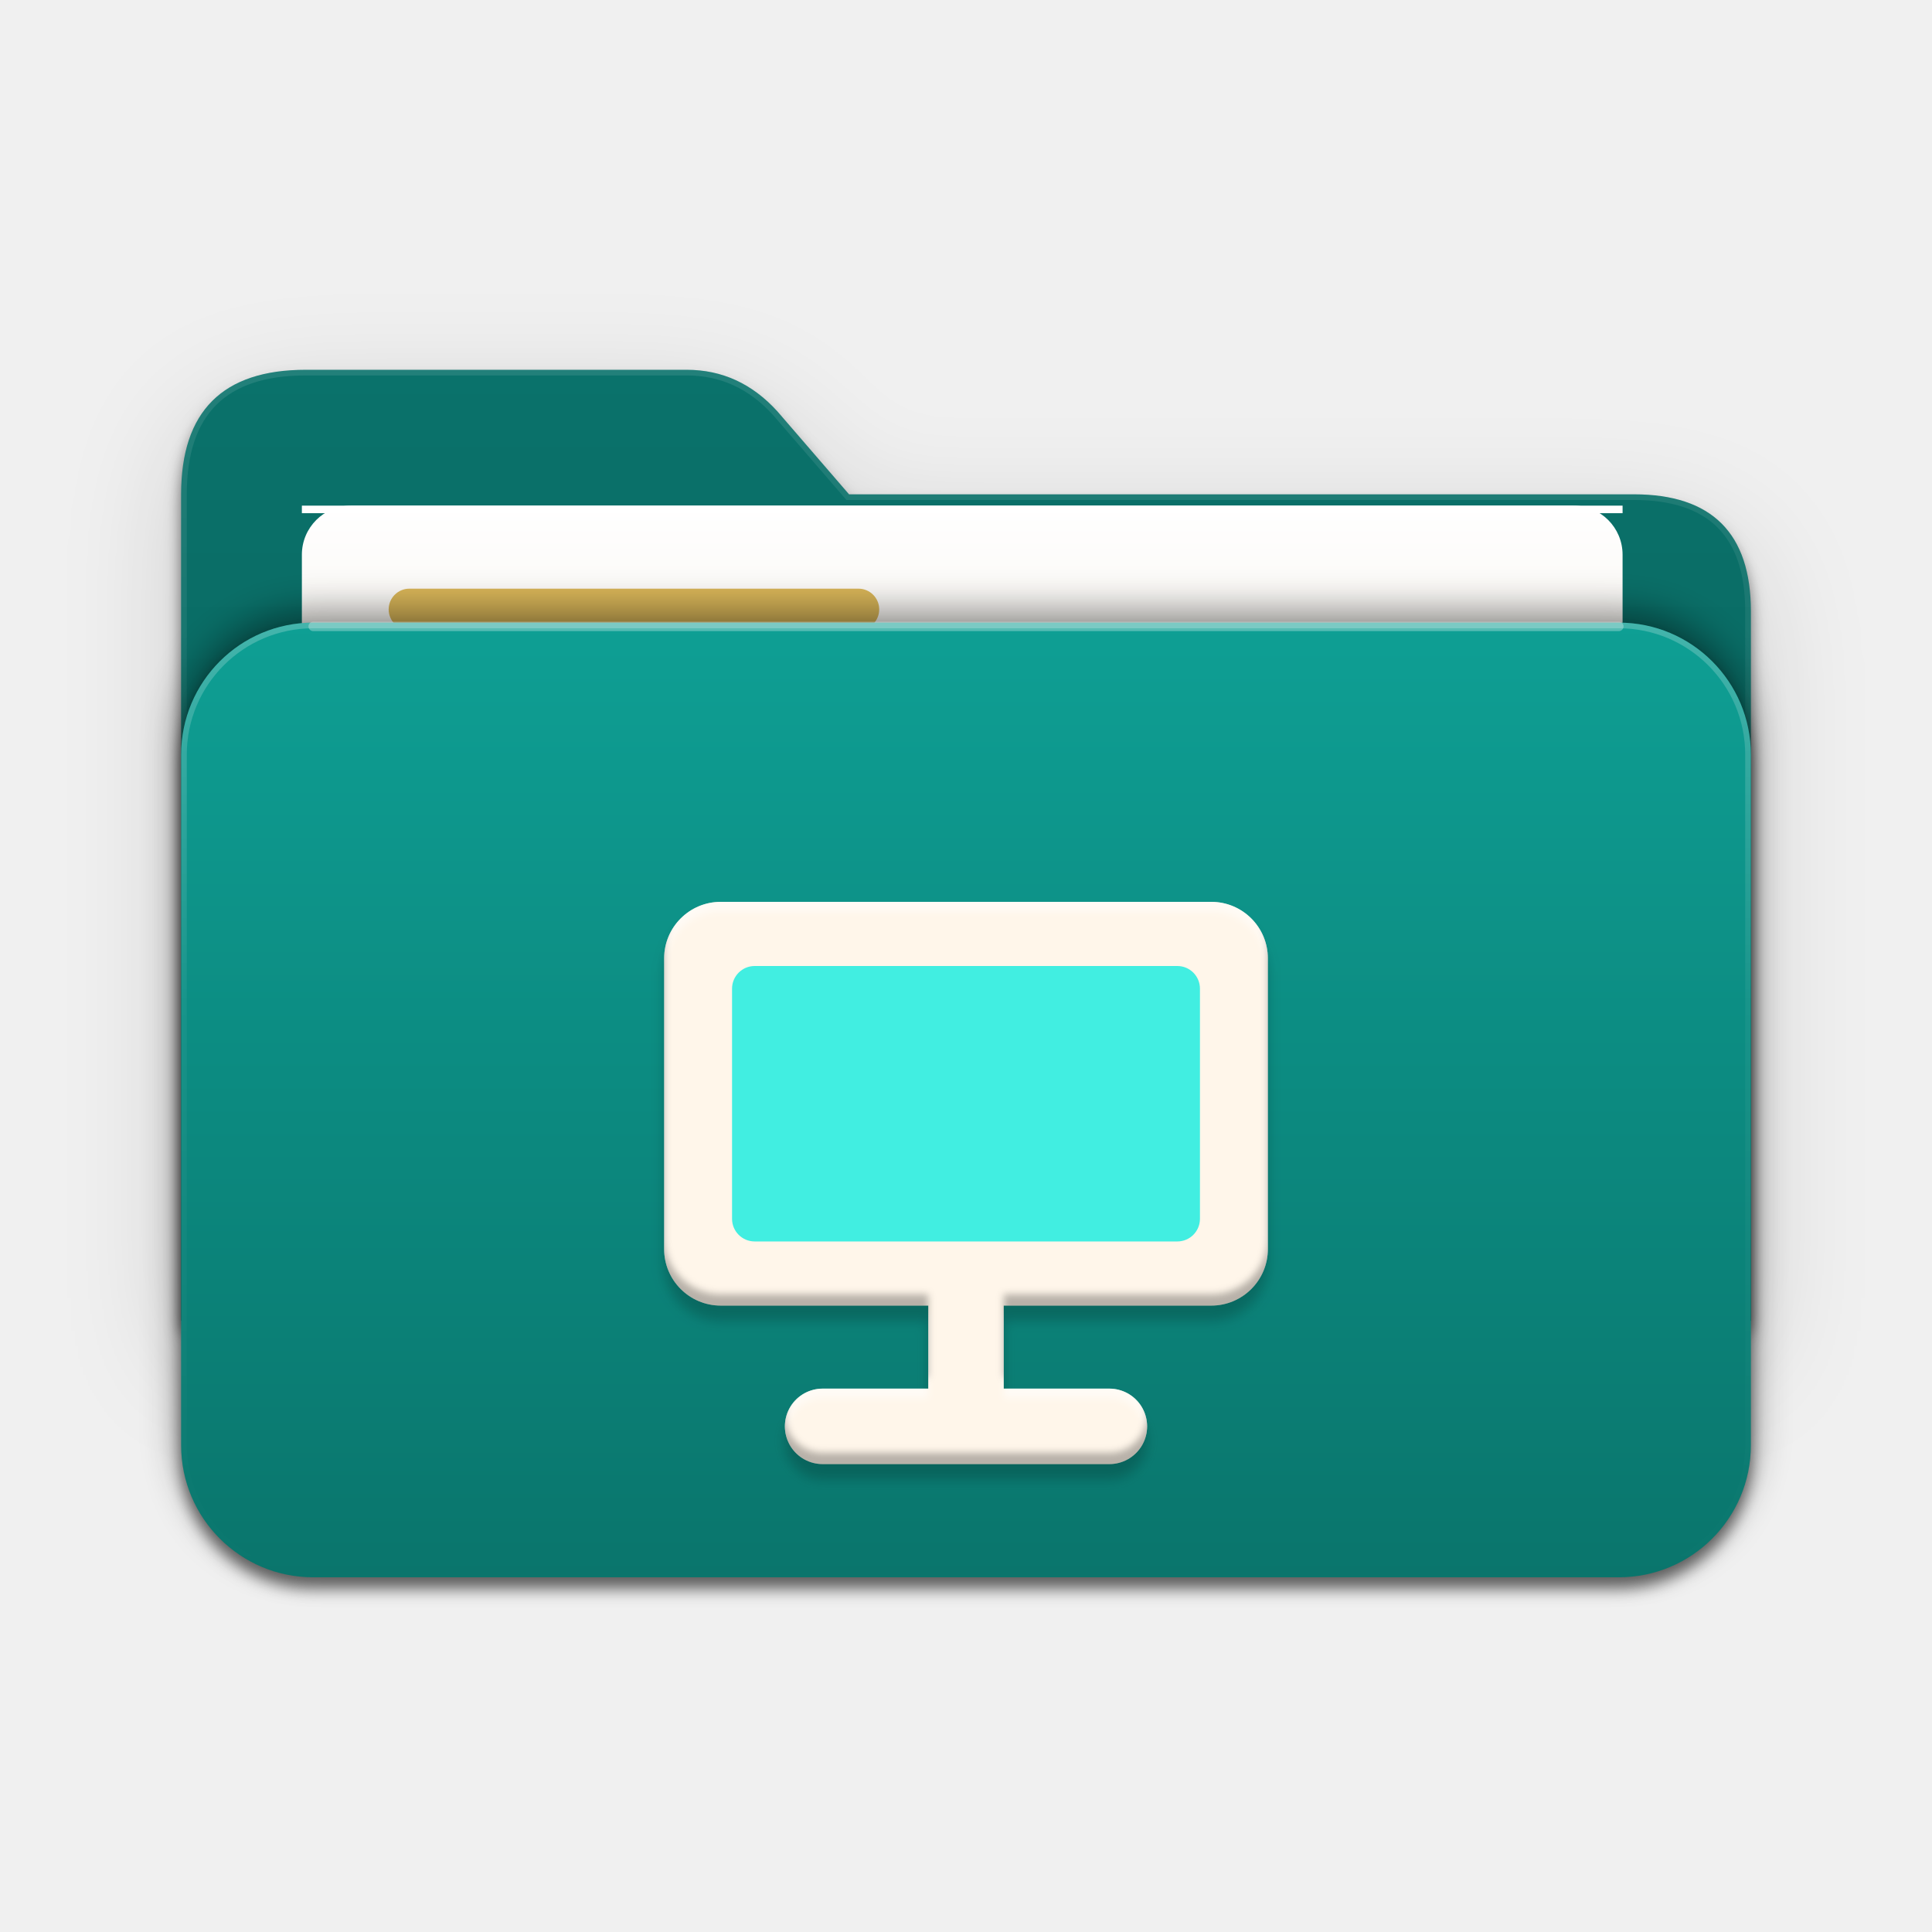
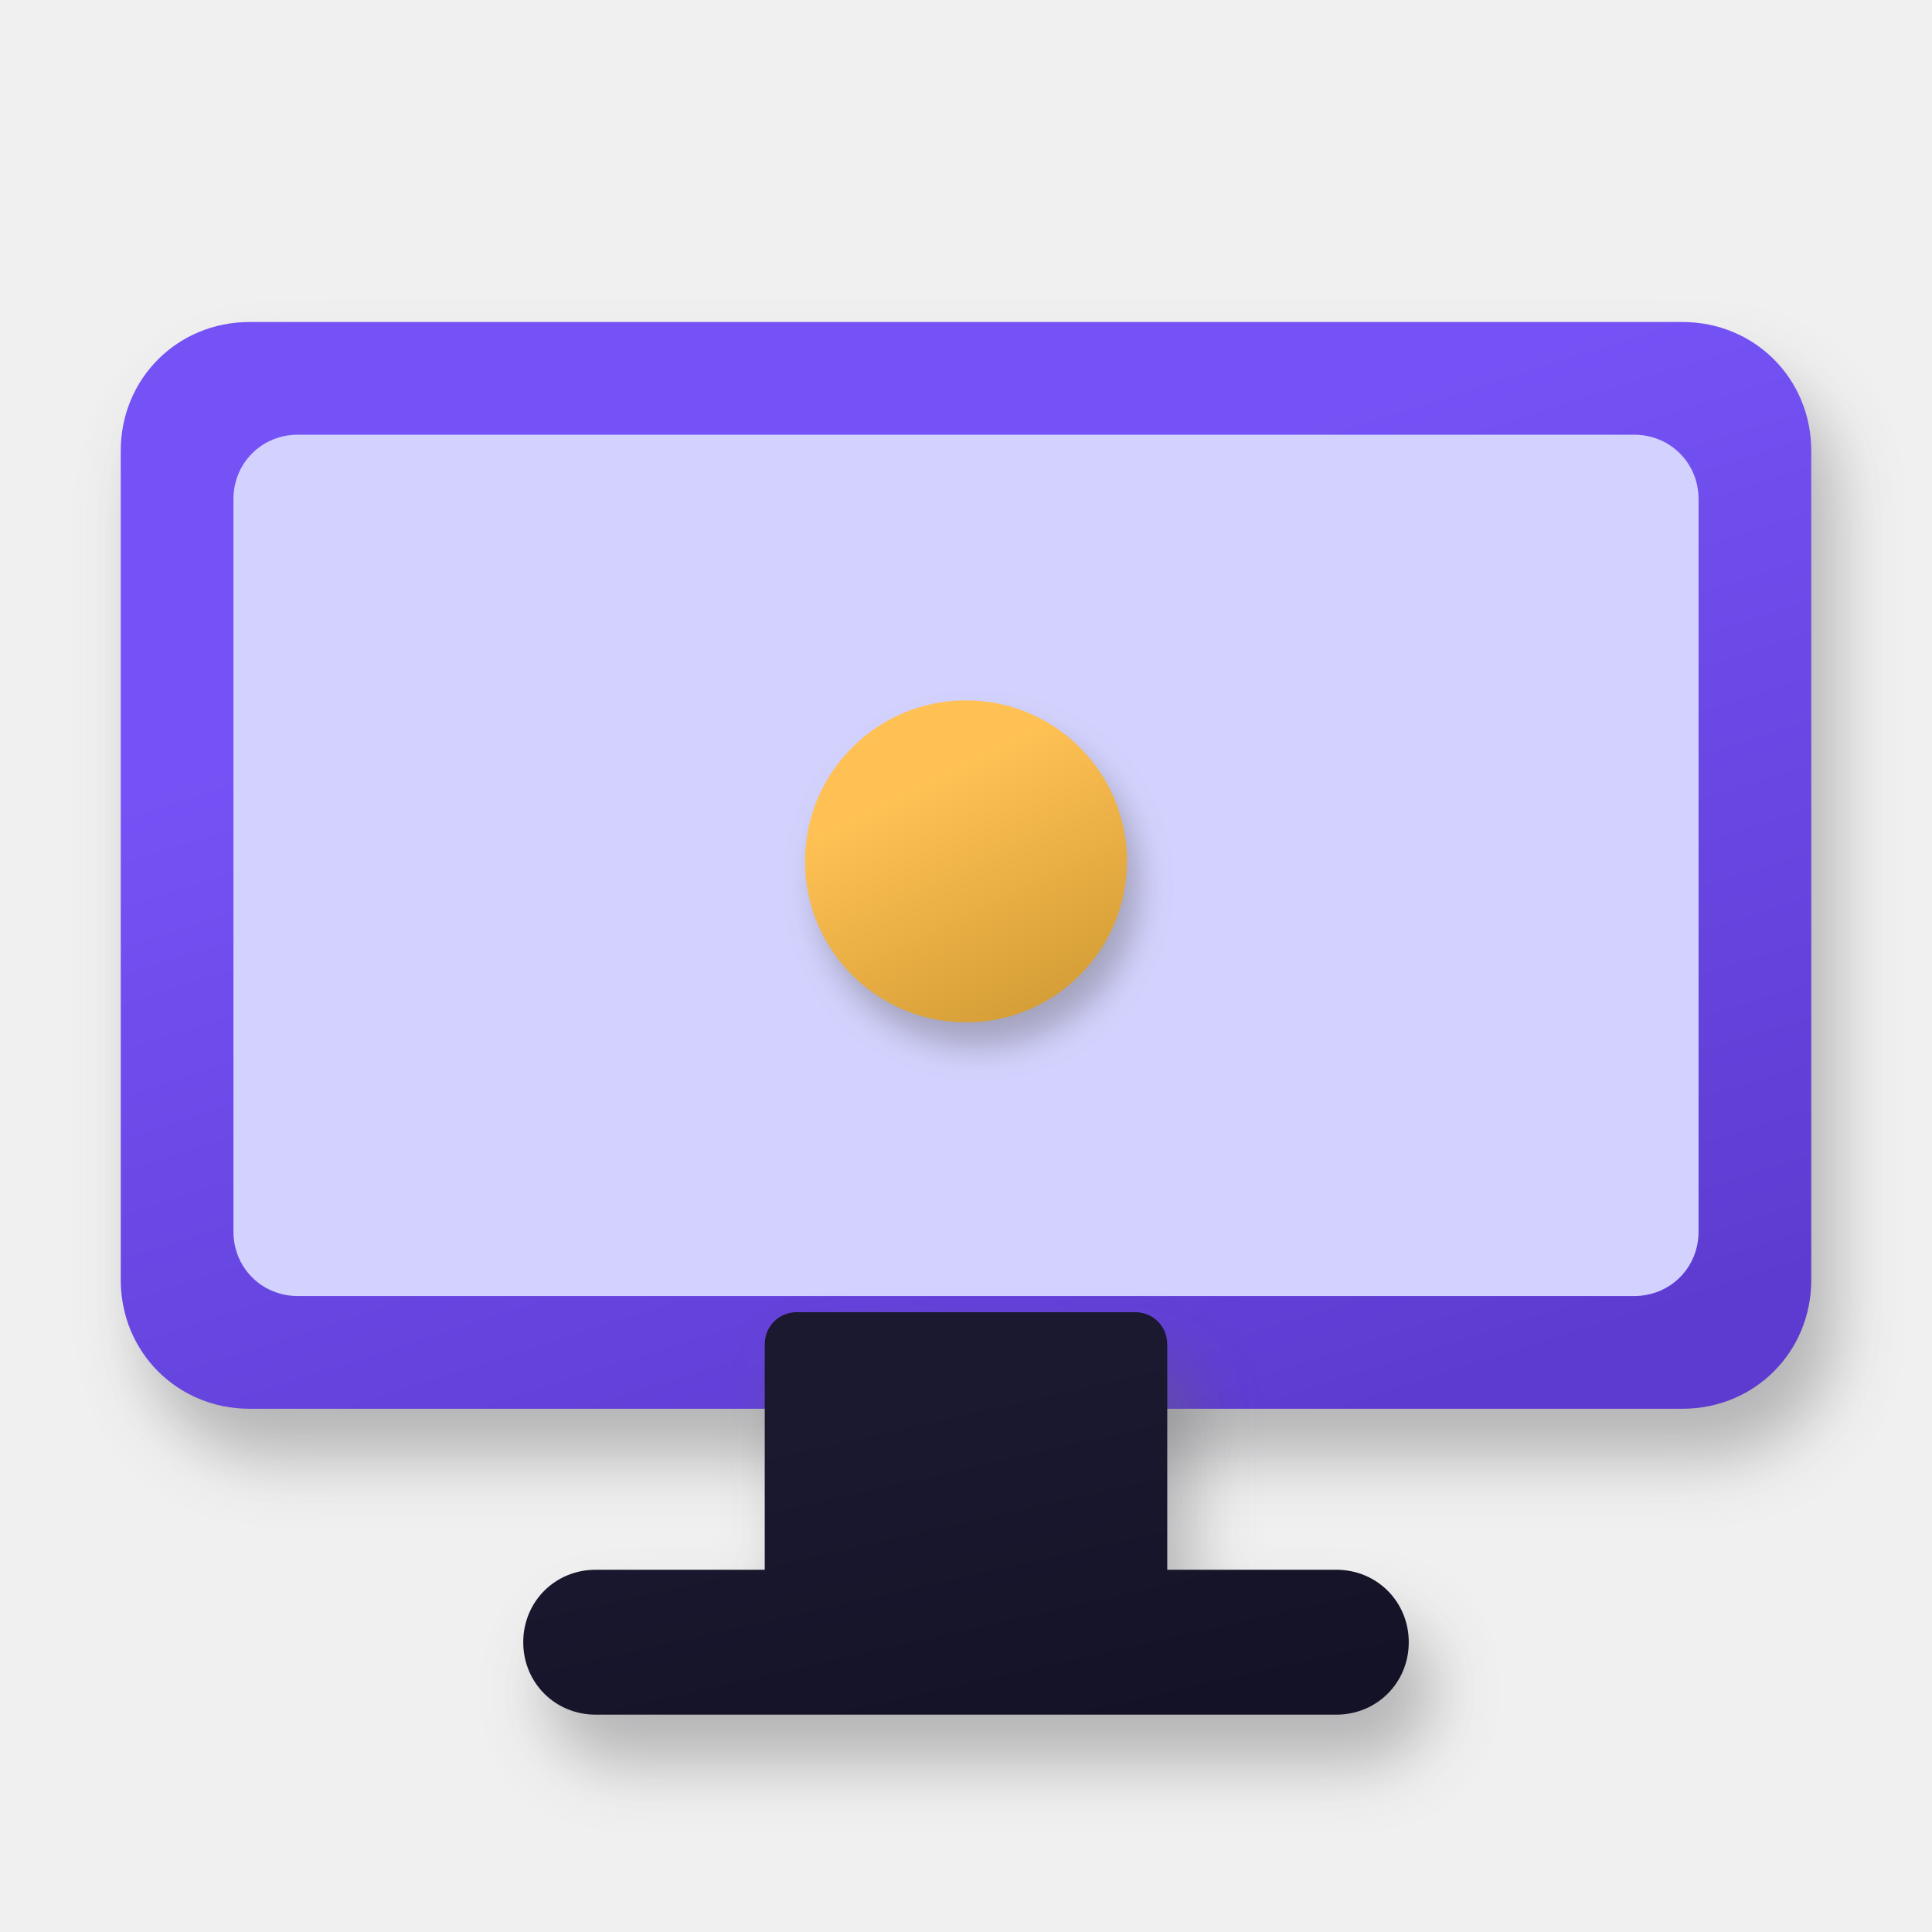
<svg xmlns="http://www.w3.org/2000/svg" viewBox="0 0 1024 1024" width="1024" height="1024">
  <defs>
-     <filter id="b0" filterUnits="userSpaceOnUse" x="-100" y="-100" width="1224" height="1224">
-       <feGaussianBlur stdDeviation="30" />
+     <filter id="b1" x="-30%" y="-30%" width="160%" height="160%">
+       <feGaussianBlur stdDeviation="17.07" />
    </filter>
-     <filter id="b1" filterUnits="userSpaceOnUse" x="-100" y="-100" width="1224" height="1224">
-       <feGaussianBlur stdDeviation="4" />
+     <linearGradient id="f2" x1="0.25" y1="0" x2="0.75" y2="1">
+       <stop offset="0.25" stop-color="#7452F5" />
+       <stop offset="1" stop-color="#5E3BD0" />
+     </linearGradient>
+     <filter id="b3" x="-30%" y="-30%" width="160%" height="160%">
+       <feGaussianBlur stdDeviation="17.07" />
    </filter>
-     <linearGradient id="g2" x1="0" y1="0" x2="0" y2="1">
-       <stop offset="0" stop-color="#0A726B" />
-       <stop offset="1" stop-color="#086059" />
+     <linearGradient id="f4" x1="0.25" y1="0" x2="0.75" y2="1">
+       <stop offset="0.25" stop-color="#1B1930" />
+       <stop offset="1" stop-color="#141226" />
    </linearGradient>
-     <linearGradient id="g3" x1="0" y1="0" x2="0" y2="1">
-       <stop offset="0" stop-color="#fff" stop-opacity="0.1" />
-       <stop offset="0.4" stop-color="#fff" stop-opacity="0.05" />
-       <stop offset="1" stop-color="#fff" stop-opacity="0" />
+     <filter id="b5" x="-30%" y="-30%" width="160%" height="160%">
+       <feGaussianBlur stdDeviation="8.53" />
+     </filter>
+     <linearGradient id="f6" x1="0.25" y1="0" x2="0.75" y2="1">
+       <stop offset="0.25" stop-color="#FFC154" />
+       <stop offset="1" stop-color="#D39C35" />
    </linearGradient>
-     <mask id="c4" maskUnits="userSpaceOnUse" x="-1024" y="-1024" width="3072" height="3072">
-       <path d="M96 262Q96 196 162 196H364Q392 196 412 218L450 262H866Q928 262 928 324V700H96Z" fill="#fff" />
-     </mask>
-     <linearGradient id="g5" x1="0" y1="0" x2="0" y2="1">
-       <stop offset="0" stop-color="#FFFFFF" />
-       <stop offset="1" stop-color="#E9DFCD" />
-     </linearGradient>
-     <linearGradient id="g6" x1="0" y1="0" x2="0" y2="1">
-       <stop offset="0" stop-color="#0E9F94" />
-       <stop offset="1" stop-color="#0A756C" />
-     </linearGradient>
-     <linearGradient id="g7" x1="0" y1="0" x2="0" y2="1">
-       <stop offset="0" stop-color="#fff" stop-opacity="0.22" />
-       <stop offset="0.4" stop-color="#fff" stop-opacity="0.05" />
-       <stop offset="1" stop-color="#fff" stop-opacity="0" />
-     </linearGradient>
-     <mask id="c8" maskUnits="userSpaceOnUse" x="-1024" y="-1024" width="3072" height="3072">
-       <path d="M166 330H858A70 70 0 0 1 928 400V766A70 70 0 0 1 858 836H166A70 70 0 0 1 96 766V400A70 70 0 0 1 166 330Z" fill="#fff" />
-     </mask>
-     <filter id="b9" filterUnits="userSpaceOnUse" x="-100" y="-100" width="1224" height="1224">
-       <feGaussianBlur stdDeviation="10" />
-     </filter>
-     <filter id="x10" filterUnits="userSpaceOnUse" x="-100" y="-100" width="1224" height="1224" color-interpolation-filters="sRGB">
-       <feGaussianBlur in="SourceAlpha" stdDeviation="3" result="sb" />
-       <feOffset in="sb" dy="8" result="so" />
-       <feFlood flood-color="#04302C" flood-opacity=".30" />
-       <feComposite in2="so" operator="in" result="drop" />
-       <feGaussianBlur in="SourceAlpha" stdDeviation="2" result="ab" />
-       <feOffset in="ab" dy="5" result="al" />
-       <feComposite in="SourceAlpha" in2="al" operator="out" result="ml" />
-       <feFlood flood-color="#fff" flood-opacity=".55" />
-       <feComposite in2="ml" operator="in" result="light" />
-       <feOffset in="ab" dy="-6" result="ad" />
-       <feComposite in="SourceAlpha" in2="ad" operator="out" result="md" />
-       <feFlood flood-color="#000" flood-opacity=".28" />
-       <feComposite in2="md" operator="in" result="dark" />
-       <feMerge>
-         <feMergeNode in="drop" />
-         <feMergeNode in="SourceGraphic" />
-         <feMergeNode in="light" />
-         <feMergeNode in="dark" />
-       </feMerge>
-     </filter>
  </defs>
-   <g transform="translate(0 20)" opacity="0.16">
-     <g filter="url(#b0)">
-       <rect width="1024" height="1024" fill="#000" fill-opacity="0" />
-       <path d="M96 262Q96 196 162 196H364Q392 196 412 218L450 262H866Q928 262 928 324V700H96Z" fill="#000000" />
-     </g>
-   </g>
-   <g transform="translate(0 6)" opacity="0.55">
-     <g filter="url(#b1)">
-       <rect width="1024" height="1024" fill="#000" fill-opacity="0" />
-       <path d="M96 262Q96 196 162 196H364Q392 196 412 218L450 262H866Q928 262 928 324V700H96Z" fill="#000000" />
-     </g>
-   </g>
-   <path d="M96 262Q96 196 162 196H364Q392 196 412 218L450 262H866Q928 262 928 324V700H96Z" fill="url(#g2)" />
-   <g mask="url(#c4)">
-     <path d="M96 262Q96 196 162 196H364Q392 196 412 218L450 262H866Q928 262 928 324V700H96Z" fill="none" stroke="url(#g3)" stroke-width="6" />
-   </g>
-   <path d="M186 268H834A26 26 0 0 1 860 294V542A26 26 0 0 1 834 568H186A26 26 0 0 1 160 542V294A26 26 0 0 1 186 268Z" fill="url(#g5)" />
-   <rect x="160" y="268" width="700" height="4" fill="#fff" />
-   <rect x="206" y="312" width="260" height="22" rx="11" fill="#D2A93C" opacity=".85" />
-   <rect x="206" y="364" width="560" height="14" rx="7" fill="#B9A98A" opacity=".5" />
-   <rect x="206" y="404" width="460" height="14" rx="7" fill="#B9A98A" opacity=".5" />
-   <g transform="translate(0 -6)" opacity="0.45">
-     <g filter="url(#b9)">
-       <rect width="1024" height="1024" fill="#000" fill-opacity="0" />
-       <path d="M166 330H858A70 70 0 0 1 928 400V766A70 70 0 0 1 858 836H166A70 70 0 0 1 96 766V400A70 70 0 0 1 166 330Z" fill="#000000" />
-     </g>
-   </g>
-   <g transform="translate(0 6)" opacity="0.55">
-     <g filter="url(#b1)">
-       <rect width="1024" height="1024" fill="#000" fill-opacity="0" />
-       <path d="M166 330H858A70 70 0 0 1 928 400V766A70 70 0 0 1 858 836H166A70 70 0 0 1 96 766V400A70 70 0 0 1 166 330Z" fill="#000000" />
-     </g>
-   </g>
-   <path d="M166 330H858A70 70 0 0 1 928 400V766A70 70 0 0 1 858 836H166A70 70 0 0 1 96 766V400A70 70 0 0 1 166 330Z" fill="url(#g6)" />
-   <g mask="url(#c8)">
-     <path d="M166 330H858A70 70 0 0 1 928 400V766A70 70 0 0 1 858 836H166A70 70 0 0 1 96 766V400A70 70 0 0 1 166 330Z" fill="none" stroke="url(#g7)" stroke-width="6" />
-   </g>
-   <path d="M166 332H858" stroke="#fff" stroke-opacity=".30" stroke-width="5" stroke-linecap="round" />
-   <g filter="url(#x10)">
-     <rect width="1024" height="1024" fill="#000" fill-opacity="0" />
-     <rect x="352" y="478" width="320" height="214" rx="30" fill="#FFF6EA" />
-     <rect x="388" y="512" width="248" height="146" rx="12" fill="#41EEE1" />
-     <path d="M512 692V752M436 756H588" stroke="#FFF6EA" stroke-width="40" stroke-linecap="round" />
-   </g>
+   <path class="shade" d="M132.27 170.67H891.73C929.96 170.67 960 200.7 960 238.93V678.4C960 716.63 929.96 746.67 891.73 746.67H132.27C94.04 746.67 64 716.63 64 678.4V238.93C64 200.7 94.04 170.67 132.27 170.67Z" fill-rule="nonzero" transform="translate(12.8 25.6) " fill="#626266" opacity="0.42" filter="url(#b1)" />
+   <path d="M132.27 170.67H891.73C929.96 170.67 960 200.7 960 238.93V678.4C960 716.63 929.96 746.67 891.73 746.67H132.27C94.04 746.67 64 716.63 64 678.4V238.93C64 200.7 94.04 170.67 132.27 170.67Z" fill-rule="nonzero" fill="url(#f2)" />
+   <path d="M157.87 230.4H866.13C885.25 230.4 900.27 245.42 900.27 264.53V652.8C900.27 671.91 885.25 686.93 866.13 686.93H157.87C138.75 686.93 123.73 671.91 123.73 652.8V264.53C123.73 245.42 138.75 230.4 157.87 230.4Z" fill-rule="nonzero" fill="#D3D2FE" />
+   <path class="shade" d="M422.4 695.47H601.6C611.16 695.47 618.67 702.98 618.67 712.53V832C618.67 841.56 611.16 849.07 601.6 849.07H422.4C412.84 849.07 405.33 841.56 405.33 832V712.53C405.33 702.98 412.84 695.47 422.4 695.47ZM315.73 832H708.27C729.77 832 746.67 848.9 746.67 870.4V870.4C746.67 891.9 729.77 908.8 708.27 908.8H315.73C294.23 908.8 277.33 891.9 277.33 870.4V870.4C277.33 848.9 294.23 832 315.73 832Z" fill-rule="nonzero" transform="translate(12.8 25.6) " fill="#626266" opacity="0.42" filter="url(#b3)" />
+   <path d="M422.4 695.47H601.6C611.16 695.47 618.67 702.98 618.67 712.53V832C618.67 841.56 611.16 849.07 601.6 849.07H422.4C412.84 849.07 405.33 841.56 405.33 832V712.53C405.33 702.98 412.84 695.47 422.4 695.47ZM315.73 832H708.27C729.77 832 746.67 848.9 746.67 870.4V870.4C746.67 891.9 729.77 908.8 708.27 908.8H315.73C294.23 908.8 277.33 891.9 277.33 870.4V870.4C277.33 848.9 294.23 832 315.73 832Z" fill-rule="nonzero" fill="url(#f4)" />
+   <path class="shade" d="M426.67 456.53A85.33 85.33 0 1 0 597.33 456.53A85.33 85.33 0 1 0 426.67 456.53Z" fill-rule="nonzero" transform="translate(6.4 12.8) " fill="#626266" opacity="0.42" filter="url(#b5)" />
+   <path d="M426.67 456.53A85.33 85.33 0 1 0 597.33 456.53A85.33 85.33 0 1 0 426.67 456.53Z" fill-rule="nonzero" fill="url(#f6)" />
</svg>
